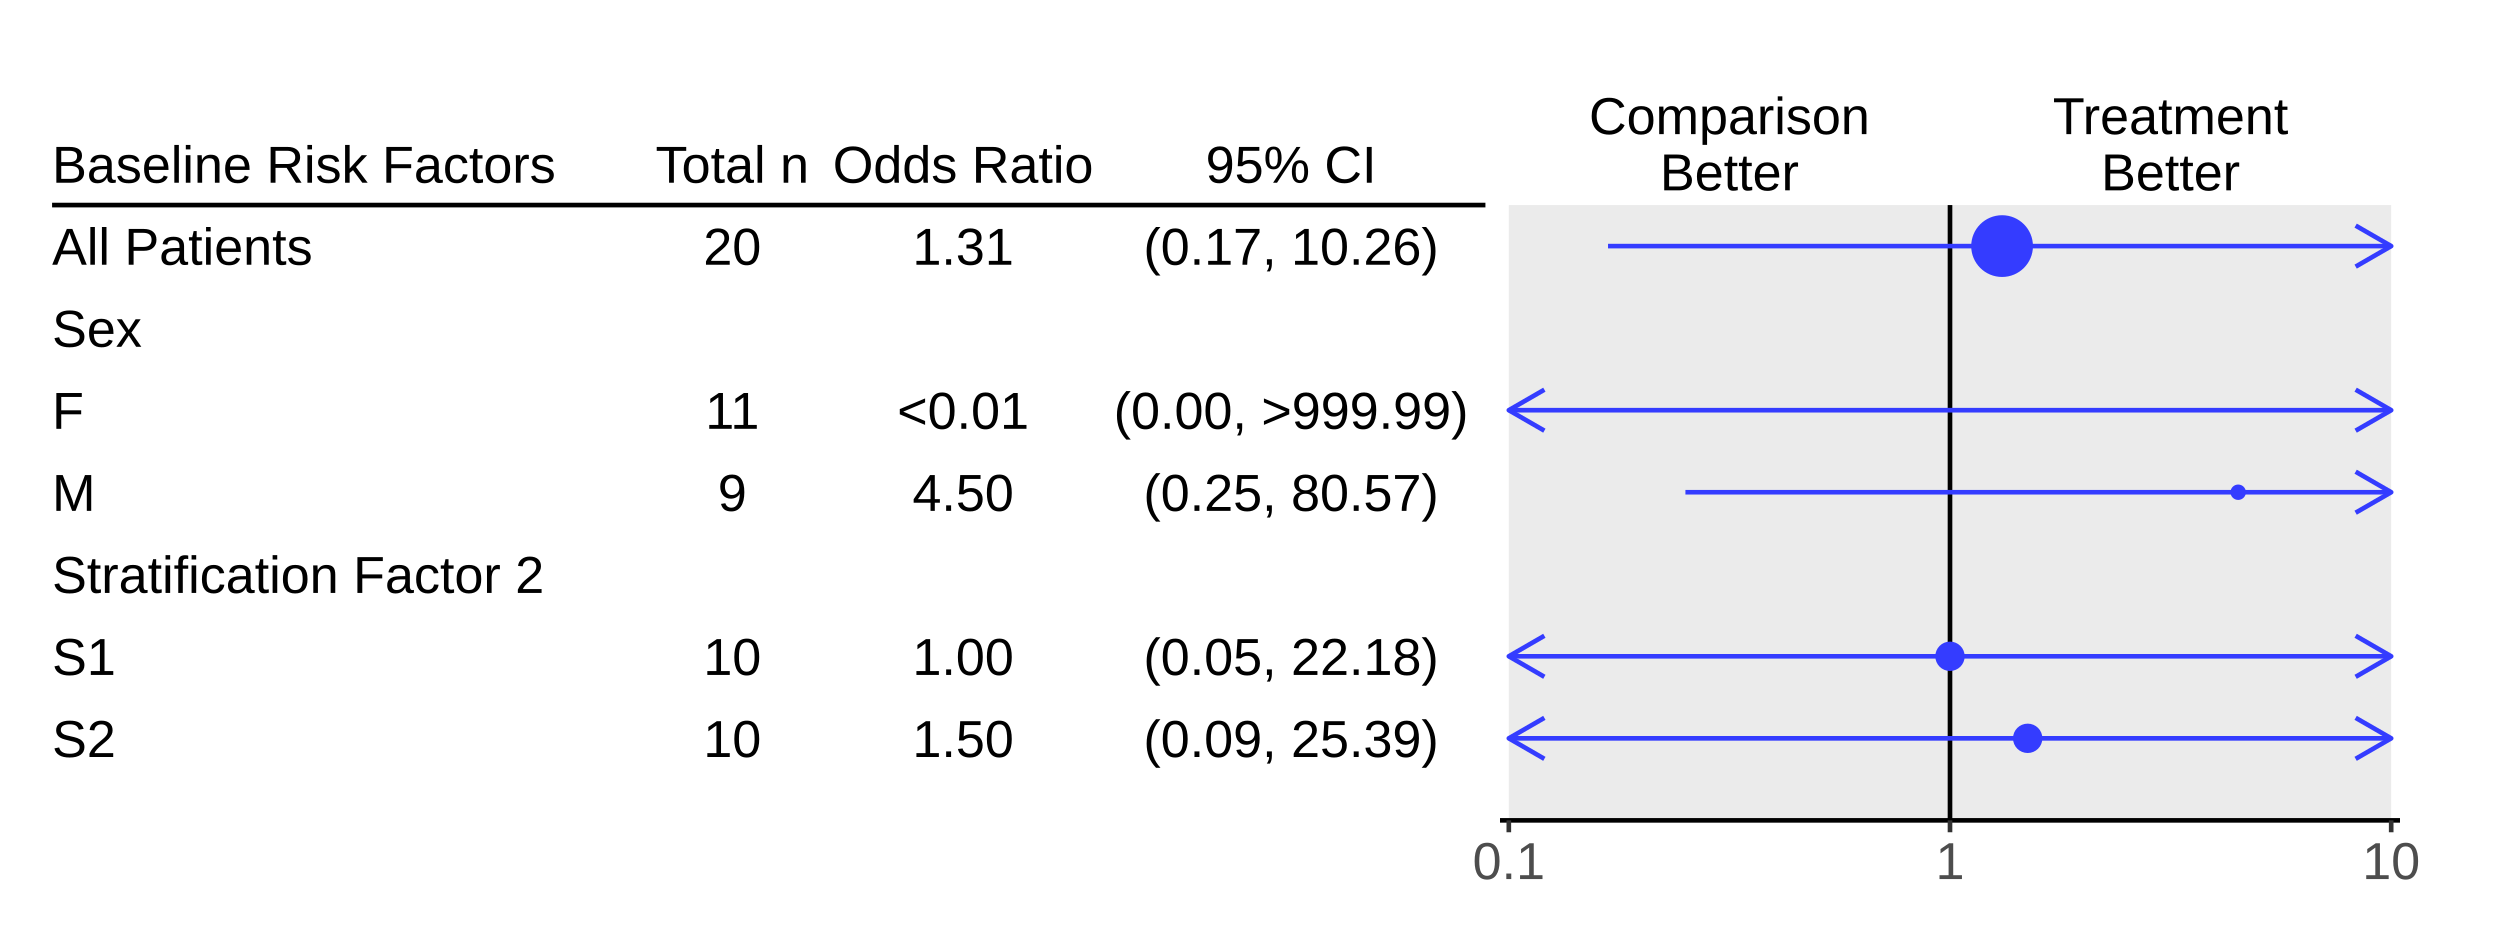
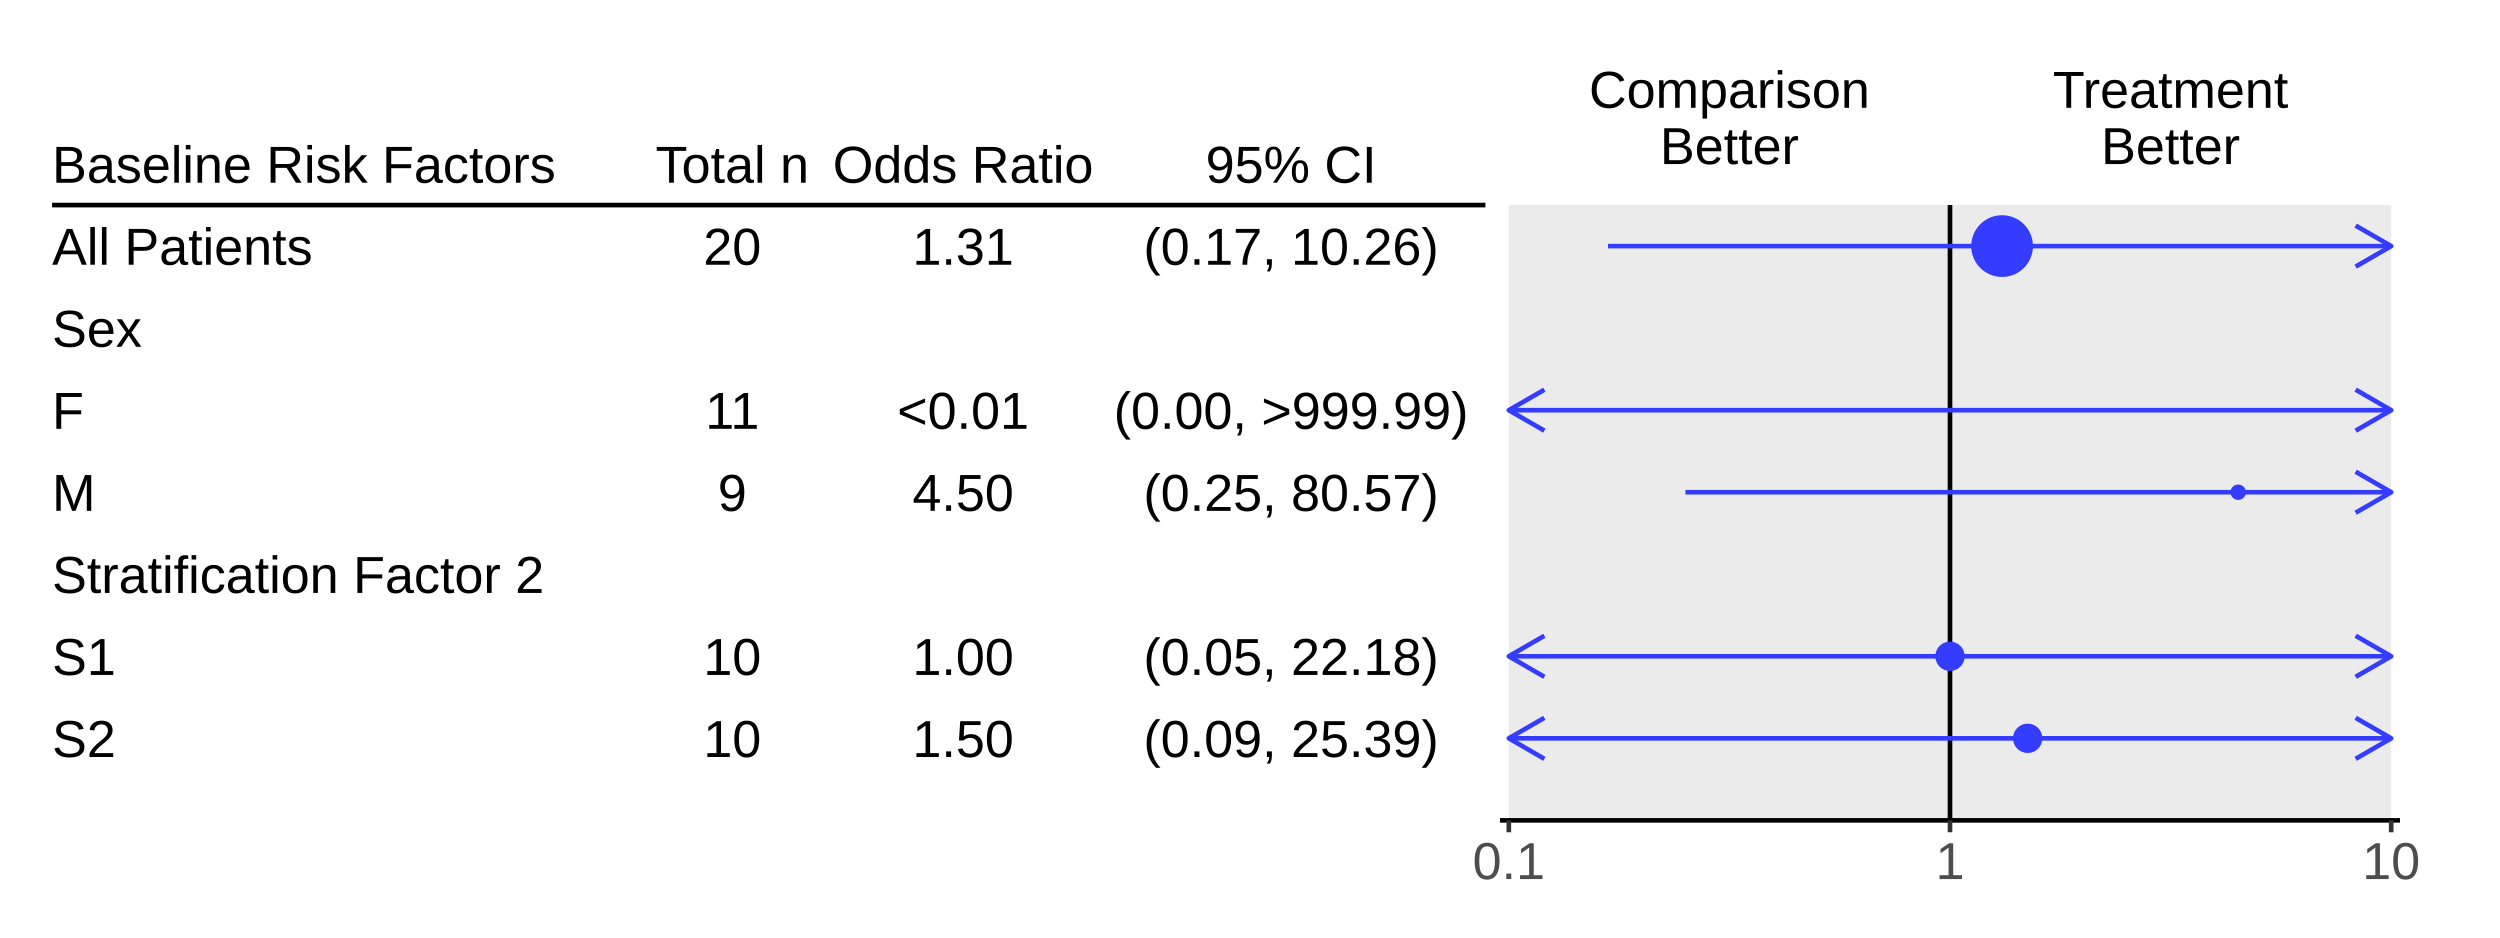
- <svg xmlns="http://www.w3.org/2000/svg" class="svglite" width="576.00pt" height="216.00pt" viewBox="0 0 576.00 216.00">
-   <defs>
-     <style type="text/css">
+ <svg xmlns="http://www.w3.org/2000/svg" width="576.00pt" height="216.00pt" viewBox="0 0 576.00 216.00">
+   <g class="svglite">
+     <defs>
+       <style type="text/css">
    .svglite line, .svglite polyline, .svglite polygon, .svglite path, .svglite rect, .svglite circle {
      fill: none;
      stroke: #000000;
      stroke-linecap: round;
      stroke-linejoin: round;
      stroke-miterlimit: 10.00;
    }
    .svglite text {
      white-space: pre;
    }
+     .svglite g.glyphgroup path {
+       fill: inherit;
+       stroke: none;
+     }
  </style>
-   </defs>
-   <rect width="100%" height="100%" style="stroke: none; fill: none;" />
-   <defs>
-     <clipPath id="cpMC4wMHw1NzYuMDB8MC4wMHwyMTYuMDA=">
-       <rect x="0.00" y="0.00" width="576.00" height="216.00" />
-     </clipPath>
-   </defs>
-   <g clip-path="url(#cpMC4wMHw1NzYuMDB8MC4wMHwyMTYuMDA=)">
+     </defs>
+     <rect width="100%" height="100%" style="stroke: none; fill: none;" />
+     <defs>
+       <clipPath id="cpMC4wMHw1NzYuMDB8MC4wMHwyMTYuMDA=">
+         <rect x="0.00" y="0.00" width="576.00" height="216.00" />
+       </clipPath>
+     </defs>
+     <g clip-path="url(#cpMC4wMHw1NzYuMDB8MC4wMHwyMTYuMDA=)">
</g>
-   <defs>
-     <clipPath id="cpOC42NHwzNDUuNjB8MC4wMHwxODkuMDE=">
-       <rect x="8.64" y="0.00" width="336.96" height="189.01" />
-     </clipPath>
-   </defs>
-   <g clip-path="url(#cpOC42NHwzNDUuNjB8MC4wMHwxODkuMDE=)">
-     <line x1="12.00" y1="47.25" x2="342.24" y2="47.25" style="stroke-width: 1.07; stroke-linecap: butt;" />
-     <text x="12.00" y="42.10" style="font-size: 12.00px; font-family: &quot;Arial&quot;;" textLength="116.06px" lengthAdjust="spacingAndGlyphs">Baseline Risk Factors</text>
-     <text x="12.00" y="61.00" style="font-size: 12.00px; font-family: &quot;Arial&quot;;" textLength="60.03px" lengthAdjust="spacingAndGlyphs">All Patients</text>
-     <text x="12.00" y="79.90" style="font-size: 12.00px; font-family: &quot;Arial&quot;;" textLength="20.69px" lengthAdjust="spacingAndGlyphs">Sex</text>
-     <text x="12.00" y="98.80" style="font-size: 12.00px; font-family: &quot;Arial&quot;;" textLength="27.33px" lengthAdjust="spacingAndGlyphs">      F</text>
-     <text x="12.00" y="117.71" style="font-size: 12.00px; font-family: &quot;Arial&quot;;" textLength="30.00px" lengthAdjust="spacingAndGlyphs">      M</text>
-     <text x="12.00" y="136.61" style="font-size: 12.00px; font-family: &quot;Arial&quot;;" textLength="113.39px" lengthAdjust="spacingAndGlyphs">Stratification Factor 2</text>
-     <text x="12.00" y="155.51" style="font-size: 12.00px; font-family: &quot;Arial&quot;;" textLength="34.68px" lengthAdjust="spacingAndGlyphs">      S1</text>
-     <text x="12.00" y="174.41" style="font-size: 12.00px; font-family: &quot;Arial&quot;;" textLength="34.68px" lengthAdjust="spacingAndGlyphs">      S2</text>
-     <text x="168.72" y="42.10" text-anchor="middle" style="font-size: 12.00px; font-family: &quot;Arial&quot;;" textLength="35.35px" lengthAdjust="spacingAndGlyphs">Total n</text>
-     <text x="168.72" y="61.00" text-anchor="middle" style="font-size: 12.00px; font-family: &quot;Arial&quot;;" textLength="13.35px" lengthAdjust="spacingAndGlyphs">20</text>
-     <text x="168.72" y="98.80" text-anchor="middle" style="font-size: 12.00px; font-family: &quot;Arial&quot;;" textLength="12.46px" lengthAdjust="spacingAndGlyphs">11</text>
-     <text x="168.72" y="117.71" text-anchor="middle" style="font-size: 12.00px; font-family: &quot;Arial&quot;;" textLength="6.67px" lengthAdjust="spacingAndGlyphs">9</text>
-     <text x="168.72" y="155.51" text-anchor="middle" style="font-size: 12.00px; font-family: &quot;Arial&quot;;" textLength="13.35px" lengthAdjust="spacingAndGlyphs">10</text>
-     <text x="168.72" y="174.41" text-anchor="middle" style="font-size: 12.00px; font-family: &quot;Arial&quot;;" textLength="13.35px" lengthAdjust="spacingAndGlyphs">10</text>
-     <text x="221.90" y="42.10" text-anchor="middle" style="font-size: 12.00px; font-family: &quot;Arial&quot;;" textLength="60.04px" lengthAdjust="spacingAndGlyphs">Odds Ratio</text>
-     <text x="221.90" y="61.00" text-anchor="middle" style="font-size: 12.00px; font-family: &quot;Arial&quot;;" textLength="23.36px" lengthAdjust="spacingAndGlyphs">1.31</text>
-     <text x="221.90" y="98.80" text-anchor="middle" style="font-size: 12.00px; font-family: &quot;Arial&quot;;" textLength="30.37px" lengthAdjust="spacingAndGlyphs">&lt;0.01</text>
-     <text x="221.90" y="117.71" text-anchor="middle" style="font-size: 12.00px; font-family: &quot;Arial&quot;;" textLength="23.36px" lengthAdjust="spacingAndGlyphs">4.50</text>
-     <text x="221.90" y="155.51" text-anchor="middle" style="font-size: 12.00px; font-family: &quot;Arial&quot;;" textLength="23.36px" lengthAdjust="spacingAndGlyphs">1.00</text>
-     <text x="221.90" y="174.41" text-anchor="middle" style="font-size: 12.00px; font-family: &quot;Arial&quot;;" textLength="23.36px" lengthAdjust="spacingAndGlyphs">1.50</text>
-     <text x="297.46" y="42.10" text-anchor="middle" style="font-size: 12.00px; font-family: &quot;Arial&quot;;" textLength="39.36px" lengthAdjust="spacingAndGlyphs">95% CI</text>
-     <text x="297.46" y="61.00" text-anchor="middle" style="font-size: 12.00px; font-family: &quot;Arial&quot;;" textLength="68.05px" lengthAdjust="spacingAndGlyphs">(0.17, 10.26)</text>
-     <text x="297.46" y="98.80" text-anchor="middle" style="font-size: 12.00px; font-family: &quot;Arial&quot;;" textLength="81.73px" lengthAdjust="spacingAndGlyphs">(0.00, &gt;999.99)</text>
-     <text x="297.46" y="117.71" text-anchor="middle" style="font-size: 12.00px; font-family: &quot;Arial&quot;;" textLength="68.05px" lengthAdjust="spacingAndGlyphs">(0.25, 80.57)</text>
-     <text x="297.46" y="155.51" text-anchor="middle" style="font-size: 12.00px; font-family: &quot;Arial&quot;;" textLength="68.05px" lengthAdjust="spacingAndGlyphs">(0.05, 22.18)</text>
-     <text x="297.46" y="174.41" text-anchor="middle" style="font-size: 12.00px; font-family: &quot;Arial&quot;;" textLength="68.05px" lengthAdjust="spacingAndGlyphs">(0.09, 25.39)</text>
-   </g>
-   <g clip-path="url(#cpMC4wMHw1NzYuMDB8MC4wMHwyMTYuMDA=)">
+     <defs>
+       <clipPath id="cpMC4wMHwzNDUuNjB8MC4wMHwyMTYuMDA=">
+         <rect x="0.00" y="0.00" width="345.60" height="216.00" />
+       </clipPath>
+     </defs>
+     <g clip-path="url(#cpMC4wMHwzNDUuNjB8MC4wMHwyMTYuMDA=)">
+       <rect x="0.00" y="-0" width="345.60" height="216.00" style="stroke-width: 0.00; stroke: none;" />
+     </g>
+     <g clip-path="url(#cpMC4wMHw1NzYuMDB8MC4wMHwyMTYuMDA=)">
</g>
-   <defs>
-     <clipPath id="cpMzQ1LjYwfDU3Ni4wMHwwLjAwfDIxNi4wMA==">
-       <rect x="345.60" y="0.00" width="230.40" height="216.00" />
-     </clipPath>
-   </defs>
-   <g clip-path="url(#cpMzQ1LjYwfDU3Ni4wMHwwLjAwfDIxNi4wMA==)">
-     <rect x="345.60" y="0.00" width="230.40" height="216.00" style="stroke-width: 1.07; stroke: none;" />
-   </g>
-   <g clip-path="url(#cpMC4wMHw1NzYuMDB8MC4wMHwyMTYuMDA=)">
-     <rect x="345.60" y="0.00" width="207.36" height="189.01" style="stroke-width: 1.07; stroke: none;" />
-     <rect x="347.63" y="47.25" width="203.29" height="141.76" style="stroke-width: 1.07; stroke: none; stroke-linecap: butt; stroke-linejoin: miter; fill: #EBEBEB;" />
-     <line x1="449.28" y1="189.01" x2="449.28" y2="47.25" style="stroke-width: 1.07; stroke-linecap: butt;" />
-     <text x="398.46" y="30.90" text-anchor="middle" style="font-size: 12.00px; font-family: &quot;Arial&quot;;" textLength="64.71px" lengthAdjust="spacingAndGlyphs">Comparison</text>
-     <text x="398.46" y="43.86" text-anchor="middle" style="font-size: 12.00px; font-family: &quot;Arial&quot;;" textLength="32.02px" lengthAdjust="spacingAndGlyphs">Better</text>
-     <text x="500.10" y="30.90" text-anchor="middle" style="font-size: 12.00px; font-family: &quot;Arial&quot;;" textLength="54.24px" lengthAdjust="spacingAndGlyphs">Treatment</text>
-     <text x="500.10" y="43.86" text-anchor="middle" style="font-size: 12.00px; font-family: &quot;Arial&quot;;" textLength="32.02px" lengthAdjust="spacingAndGlyphs">Better</text>
-     <circle cx="461.28" cy="56.70" r="6.76" style="stroke-width: 0.71; stroke: #343CFF; fill: #343CFF;" />
-     <circle cx="515.68" cy="113.41" r="1.42" style="stroke-width: 0.71; stroke: #343CFF; fill: #343CFF;" />
-     <circle cx="449.28" cy="151.21" r="3.03" style="stroke-width: 0.71; stroke: #343CFF; fill: #343CFF;" />
-     <circle cx="467.18" cy="170.11" r="3.03" style="stroke-width: 0.71; stroke: #343CFF; fill: #343CFF;" />
-     <line x1="370.49" y1="56.70" x2="550.93" y2="56.70" style="stroke-width: 1.07; stroke: #343CFF; stroke-linecap: butt;" />
-     <polyline points="542.74,61.43 550.93,56.70 542.74,51.98 " style="stroke-width: 1.07; stroke: #343CFF; stroke-linecap: butt;" />
-     <line x1="347.63" y1="94.51" x2="550.93" y2="94.51" style="stroke-width: 1.07; stroke: #343CFF; stroke-linecap: butt;" />
-     <polyline points="355.82,89.78 347.63,94.51 355.82,99.23 " style="stroke-width: 1.07; stroke: #343CFF; stroke-linecap: butt;" />
-     <polyline points="542.74,99.23 550.93,94.51 542.74,89.78 " style="stroke-width: 1.07; stroke: #343CFF; stroke-linecap: butt;" />
-     <line x1="388.32" y1="113.41" x2="550.93" y2="113.41" style="stroke-width: 1.07; stroke: #343CFF; stroke-linecap: butt;" />
-     <polyline points="542.74,118.13 550.93,113.41 542.74,108.68 " style="stroke-width: 1.07; stroke: #343CFF; stroke-linecap: butt;" />
-     <line x1="347.63" y1="151.21" x2="550.93" y2="151.21" style="stroke-width: 1.07; stroke: #343CFF; stroke-linecap: butt;" />
-     <polyline points="355.82,146.48 347.63,151.21 355.82,155.94 " style="stroke-width: 1.07; stroke: #343CFF; stroke-linecap: butt;" />
-     <polyline points="542.74,155.94 550.93,151.21 542.74,146.48 " style="stroke-width: 1.07; stroke: #343CFF; stroke-linecap: butt;" />
-     <line x1="347.63" y1="170.11" x2="550.93" y2="170.11" style="stroke-width: 1.07; stroke: #343CFF; stroke-linecap: butt;" />
-     <polyline points="355.82,165.39 347.63,170.11 355.82,174.84 " style="stroke-width: 1.07; stroke: #343CFF; stroke-linecap: butt;" />
-     <polyline points="542.74,174.84 550.93,170.11 542.74,165.39 " style="stroke-width: 1.07; stroke: #343CFF; stroke-linecap: butt;" />
-     <polyline points="345.60,189.01 552.96,189.01 " style="stroke-width: 1.07; stroke-linecap: butt;" />
-     <polyline points="347.63,191.75 347.63,189.01 " style="stroke-width: 1.07; stroke: #333333; stroke-linecap: butt;" />
-     <polyline points="449.28,191.75 449.28,189.01 " style="stroke-width: 1.07; stroke: #333333; stroke-linecap: butt;" />
-     <polyline points="550.93,191.75 550.93,189.01 " style="stroke-width: 1.07; stroke: #333333; stroke-linecap: butt;" />
-     <text x="347.63" y="202.54" text-anchor="middle" style="font-size: 12.00px;fill: #4D4D4D; font-family: &quot;Arial&quot;;" textLength="16.68px" lengthAdjust="spacingAndGlyphs">0.1</text>
-     <text x="449.28" y="202.54" text-anchor="middle" style="font-size: 12.00px;fill: #4D4D4D; font-family: &quot;Arial&quot;;" textLength="6.67px" lengthAdjust="spacingAndGlyphs">1</text>
-     <text x="550.93" y="202.54" text-anchor="middle" style="font-size: 12.00px;fill: #4D4D4D; font-family: &quot;Arial&quot;;" textLength="13.35px" lengthAdjust="spacingAndGlyphs">10</text>
+     <defs>
+       <clipPath id="cpOC42NHwzNDUuNjB8MC4wMHwxODkuMDE=">
+         <rect x="8.64" y="0.00" width="336.96" height="189.01" />
+       </clipPath>
+     </defs>
+     <g clip-path="url(#cpOC42NHwzNDUuNjB8MC4wMHwxODkuMDE=)">
+       <line x1="12.00" y1="47.25" x2="342.24" y2="47.25" style="stroke-width: 1.07; stroke-linecap: butt;" />
+       <text x="12.00" y="42.10" style="font-size: 12.00px; font-family: &quot;Arial&quot;;" textLength="116.03px" lengthAdjust="spacingAndGlyphs">Baseline Risk Factors</text>
+       <text x="12.00" y="61.00" style="font-size: 12.00px; font-family: &quot;Arial&quot;;" textLength="60.02px" lengthAdjust="spacingAndGlyphs">All Patients</text>
+       <text x="12.00" y="79.90" style="font-size: 12.00px; font-family: &quot;Arial&quot;;" textLength="20.67px" lengthAdjust="spacingAndGlyphs">Sex</text>
+       <text x="12.00" y="98.80" style="font-size: 12.00px; font-family: &quot;Arial&quot;;" textLength="27.30px" lengthAdjust="spacingAndGlyphs">      F</text>
+       <text x="12.00" y="117.71" style="font-size: 12.00px; font-family: &quot;Arial&quot;;" textLength="29.97px" lengthAdjust="spacingAndGlyphs">      M</text>
+       <text x="12.00" y="136.61" style="font-size: 12.00px; font-family: &quot;Arial&quot;;" textLength="113.34px" lengthAdjust="spacingAndGlyphs">Stratification Factor 2</text>
+       <text x="12.00" y="155.51" style="font-size: 12.00px; font-family: &quot;Arial&quot;;" textLength="34.64px" lengthAdjust="spacingAndGlyphs">      S1</text>
+       <text x="12.00" y="174.41" style="font-size: 12.00px; font-family: &quot;Arial&quot;;" textLength="34.64px" lengthAdjust="spacingAndGlyphs">      S2</text>
+       <text x="168.72" y="42.10" text-anchor="middle" style="font-size: 12.00px; font-family: &quot;Arial&quot;;" textLength="35.34px" lengthAdjust="spacingAndGlyphs">Total n</text>
+       <text x="168.72" y="61.00" text-anchor="middle" style="font-size: 12.00px; font-family: &quot;Arial&quot;;" textLength="13.34px" lengthAdjust="spacingAndGlyphs">20</text>
+       <text x="168.72" y="98.80" text-anchor="middle" style="font-size: 12.00px; font-family: &quot;Arial&quot;;" textLength="12.45px" lengthAdjust="spacingAndGlyphs">11</text>
+       <text x="168.72" y="117.71" text-anchor="middle" style="font-size: 12.00px; font-family: &quot;Arial&quot;;" textLength="6.67px" lengthAdjust="spacingAndGlyphs">9</text>
+       <text x="168.72" y="155.51" text-anchor="middle" style="font-size: 12.00px; font-family: &quot;Arial&quot;;" textLength="13.34px" lengthAdjust="spacingAndGlyphs">10</text>
+       <text x="168.72" y="174.41" text-anchor="middle" style="font-size: 12.00px; font-family: &quot;Arial&quot;;" textLength="13.34px" lengthAdjust="spacingAndGlyphs">10</text>
+       <text x="221.90" y="42.10" text-anchor="middle" style="font-size: 12.00px; font-family: &quot;Arial&quot;;" textLength="60.02px" lengthAdjust="spacingAndGlyphs">Odds Ratio</text>
+       <text x="221.90" y="61.00" text-anchor="middle" style="font-size: 12.00px; font-family: &quot;Arial&quot;;" textLength="23.34px" lengthAdjust="spacingAndGlyphs">1.31</text>
+       <text x="221.90" y="98.80" text-anchor="middle" style="font-size: 12.00px; font-family: &quot;Arial&quot;;" textLength="30.36px" lengthAdjust="spacingAndGlyphs">&lt;0.01</text>
+       <text x="221.90" y="117.71" text-anchor="middle" style="font-size: 12.00px; font-family: &quot;Arial&quot;;" textLength="23.34px" lengthAdjust="spacingAndGlyphs">4.50</text>
+       <text x="221.90" y="155.51" text-anchor="middle" style="font-size: 12.00px; font-family: &quot;Arial&quot;;" textLength="23.34px" lengthAdjust="spacingAndGlyphs">1.00</text>
+       <text x="221.90" y="174.41" text-anchor="middle" style="font-size: 12.00px; font-family: &quot;Arial&quot;;" textLength="23.34px" lengthAdjust="spacingAndGlyphs">1.50</text>
+       <text x="297.46" y="42.10" text-anchor="middle" style="font-size: 12.00px; font-family: &quot;Arial&quot;;" textLength="39.34px" lengthAdjust="spacingAndGlyphs">95% CI</text>
+       <text x="297.46" y="61.00" text-anchor="middle" style="font-size: 12.00px; font-family: &quot;Arial&quot;;" textLength="68.02px" lengthAdjust="spacingAndGlyphs">(0.17, 10.26)</text>
+       <text x="297.46" y="98.80" text-anchor="middle" style="font-size: 12.00px; font-family: &quot;Arial&quot;;" textLength="81.70px" lengthAdjust="spacingAndGlyphs">(0.00, &gt;999.99)</text>
+       <text x="297.46" y="117.71" text-anchor="middle" style="font-size: 12.00px; font-family: &quot;Arial&quot;;" textLength="68.02px" lengthAdjust="spacingAndGlyphs">(0.25, 80.57)</text>
+       <text x="297.46" y="155.51" text-anchor="middle" style="font-size: 12.00px; font-family: &quot;Arial&quot;;" textLength="68.02px" lengthAdjust="spacingAndGlyphs">(0.05, 22.18)</text>
+       <text x="297.46" y="174.41" text-anchor="middle" style="font-size: 12.00px; font-family: &quot;Arial&quot;;" textLength="68.02px" lengthAdjust="spacingAndGlyphs">(0.09, 25.39)</text>
+     </g>
+     <g clip-path="url(#cpMC4wMHw1NzYuMDB8MC4wMHwyMTYuMDA=)">
+ </g>
+     <defs>
+       <clipPath id="cpMzQ1LjYwfDU3Ni4wMHwwLjAwfDIxNi4wMA==">
+         <rect x="345.60" y="0.00" width="230.40" height="216.00" />
+       </clipPath>
+     </defs>
+     <g clip-path="url(#cpMzQ1LjYwfDU3Ni4wMHwwLjAwfDIxNi4wMA==)">
+       <rect x="345.60" y="0.00" width="230.40" height="216.00" style="stroke-width: 1.07; stroke: none;" />
+     </g>
+     <g clip-path="url(#cpMC4wMHw1NzYuMDB8MC4wMHwyMTYuMDA=)">
+       <rect x="345.60" y="0.00" width="207.36" height="189.01" style="stroke-width: 1.07; stroke: none;" />
+       <rect x="347.63" y="47.25" width="203.29" height="141.76" style="stroke-width: 1.07; stroke: none; stroke-linecap: butt; stroke-linejoin: miter; fill: #EBEBEB;" />
+       <line x1="449.28" y1="189.01" x2="449.28" y2="47.25" style="stroke-width: 1.07; stroke-linecap: butt;" />
+       <text x="398.46" y="24.84" text-anchor="middle" style="font-size: 12.00px; font-family: &quot;Arial&quot;;" textLength="64.70px" lengthAdjust="spacingAndGlyphs">Comparison</text>
+       <text x="398.46" y="37.80" text-anchor="middle" style="font-size: 12.00px; font-family: &quot;Arial&quot;;" textLength="32.00px" lengthAdjust="spacingAndGlyphs">Better</text>
+       <text x="500.10" y="24.84" text-anchor="middle" style="font-size: 12.00px; font-family: &quot;Arial&quot;;" textLength="54.23px" lengthAdjust="spacingAndGlyphs">Treatment</text>
+       <text x="500.10" y="37.80" text-anchor="middle" style="font-size: 12.00px; font-family: &quot;Arial&quot;;" textLength="32.00px" lengthAdjust="spacingAndGlyphs">Better</text>
+       <circle cx="461.28" cy="56.70" r="6.76" style="stroke-width: 0.71; stroke: #343CFF; fill: #343CFF;" />
+       <circle cx="515.68" cy="113.41" r="1.42" style="stroke-width: 0.71; stroke: #343CFF; fill: #343CFF;" />
+       <circle cx="449.28" cy="151.21" r="3.03" style="stroke-width: 0.71; stroke: #343CFF; fill: #343CFF;" />
+       <circle cx="467.18" cy="170.11" r="3.03" style="stroke-width: 0.71; stroke: #343CFF; fill: #343CFF;" />
+       <line x1="370.49" y1="56.70" x2="550.93" y2="56.70" style="stroke-width: 1.07; stroke: #343CFF; stroke-linecap: butt;" />
+       <polyline points="542.74,61.43 550.93,56.70 542.74,51.98 " style="stroke-width: 1.07; stroke: #343CFF; stroke-linecap: butt;" />
+       <line x1="347.63" y1="94.51" x2="550.93" y2="94.51" style="stroke-width: 1.07; stroke: #343CFF; stroke-linecap: butt;" />
+       <polyline points="355.82,89.78 347.63,94.51 355.82,99.23 " style="stroke-width: 1.07; stroke: #343CFF; stroke-linecap: butt;" />
+       <polyline points="542.74,99.23 550.93,94.51 542.74,89.78 " style="stroke-width: 1.07; stroke: #343CFF; stroke-linecap: butt;" />
+       <line x1="388.32" y1="113.41" x2="550.93" y2="113.41" style="stroke-width: 1.07; stroke: #343CFF; stroke-linecap: butt;" />
+       <polyline points="542.74,118.13 550.93,113.41 542.74,108.68 " style="stroke-width: 1.07; stroke: #343CFF; stroke-linecap: butt;" />
+       <line x1="347.63" y1="151.21" x2="550.93" y2="151.21" style="stroke-width: 1.07; stroke: #343CFF; stroke-linecap: butt;" />
+       <polyline points="355.82,146.48 347.63,151.21 355.82,155.94 " style="stroke-width: 1.07; stroke: #343CFF; stroke-linecap: butt;" />
+       <polyline points="542.74,155.94 550.93,151.21 542.74,146.48 " style="stroke-width: 1.07; stroke: #343CFF; stroke-linecap: butt;" />
+       <line x1="347.63" y1="170.11" x2="550.93" y2="170.11" style="stroke-width: 1.07; stroke: #343CFF; stroke-linecap: butt;" />
+       <polyline points="355.82,165.39 347.63,170.11 355.82,174.84 " style="stroke-width: 1.07; stroke: #343CFF; stroke-linecap: butt;" />
+       <polyline points="542.74,174.84 550.93,170.11 542.74,165.39 " style="stroke-width: 1.07; stroke: #343CFF; stroke-linecap: butt;" />
+       <polyline points="345.60,189.01 552.96,189.01 " style="stroke-width: 1.07; stroke-linecap: butt;" />
+       <polyline points="347.63,191.75 347.63,189.01 " style="stroke-width: 1.07; stroke: #333333; stroke-linecap: butt;" />
+       <polyline points="449.28,191.75 449.28,189.01 " style="stroke-width: 1.07; stroke: #333333; stroke-linecap: butt;" />
+       <polyline points="550.93,191.75 550.93,189.01 " style="stroke-width: 1.07; stroke: #333333; stroke-linecap: butt;" />
+       <text x="347.63" y="202.54" text-anchor="middle" style="font-size: 12.00px;fill: #4D4D4D; font-family: &quot;Arial&quot;;" textLength="16.67px" lengthAdjust="spacingAndGlyphs">0.1</text>
+       <text x="449.28" y="202.54" text-anchor="middle" style="font-size: 12.00px;fill: #4D4D4D; font-family: &quot;Arial&quot;;" textLength="6.67px" lengthAdjust="spacingAndGlyphs">1</text>
+       <text x="550.93" y="202.54" text-anchor="middle" style="font-size: 12.00px;fill: #4D4D4D; font-family: &quot;Arial&quot;;" textLength="13.34px" lengthAdjust="spacingAndGlyphs">10</text>
+     </g>
  </g>
</svg>
